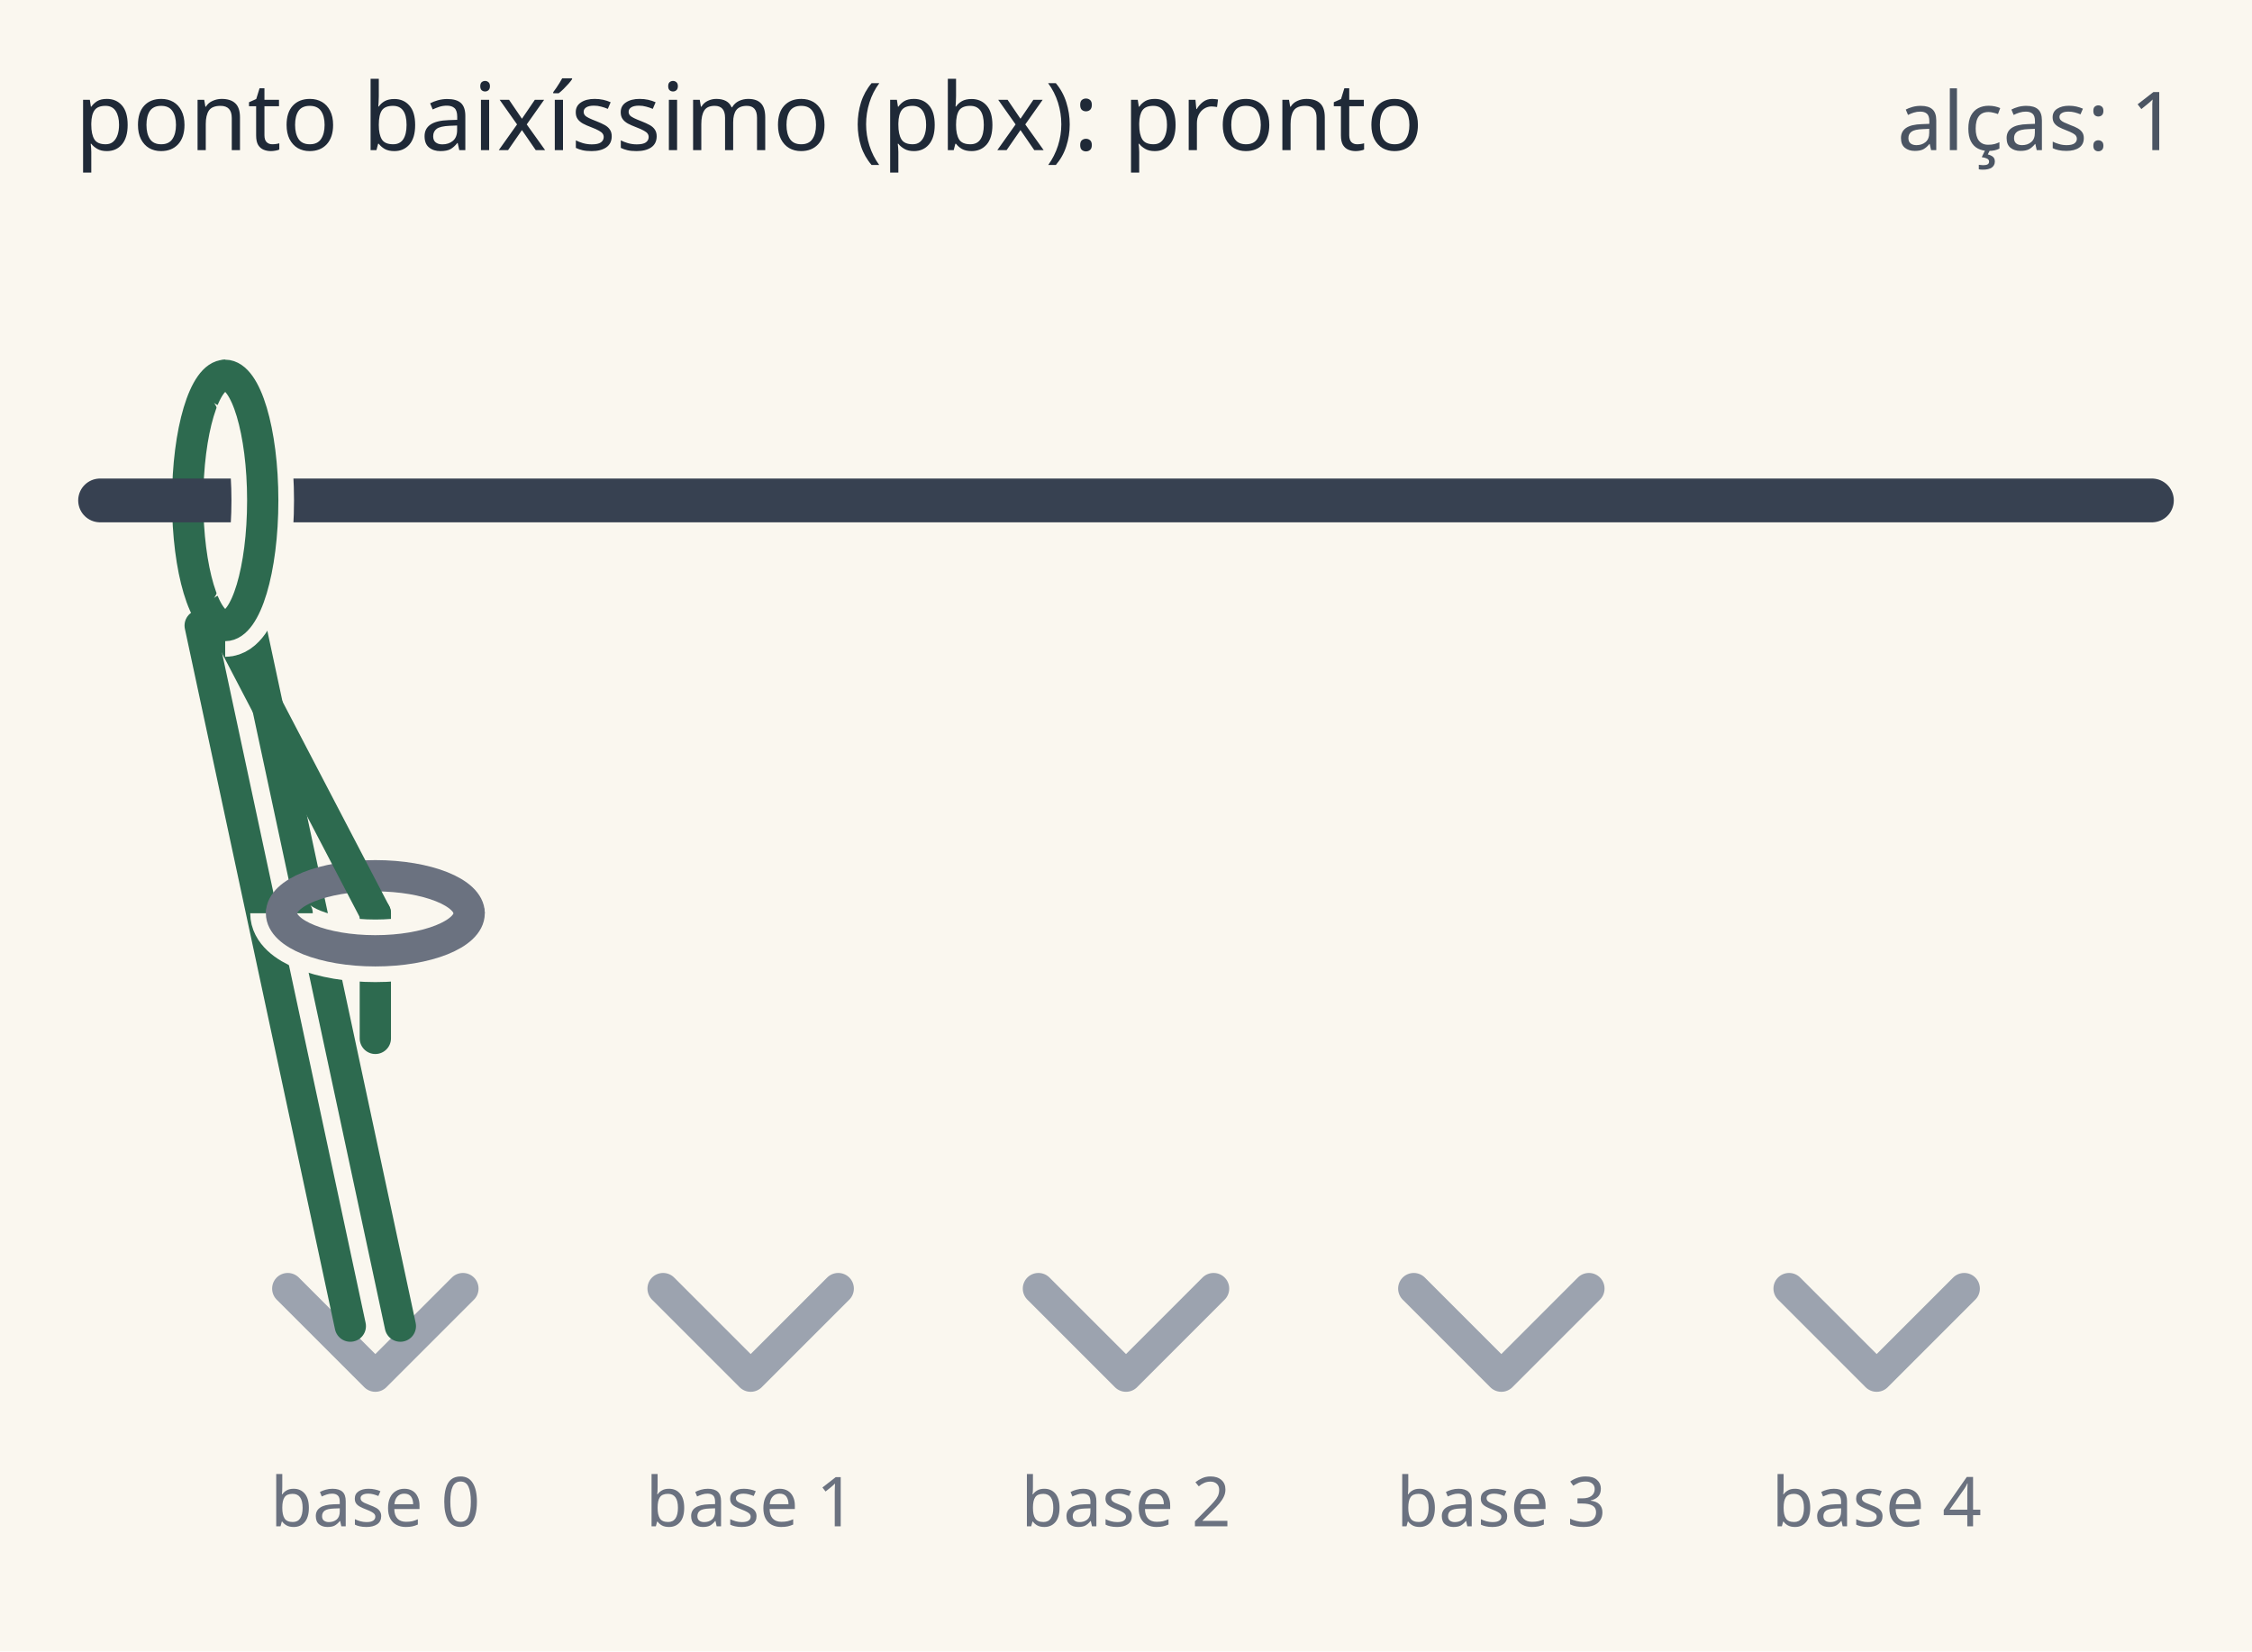
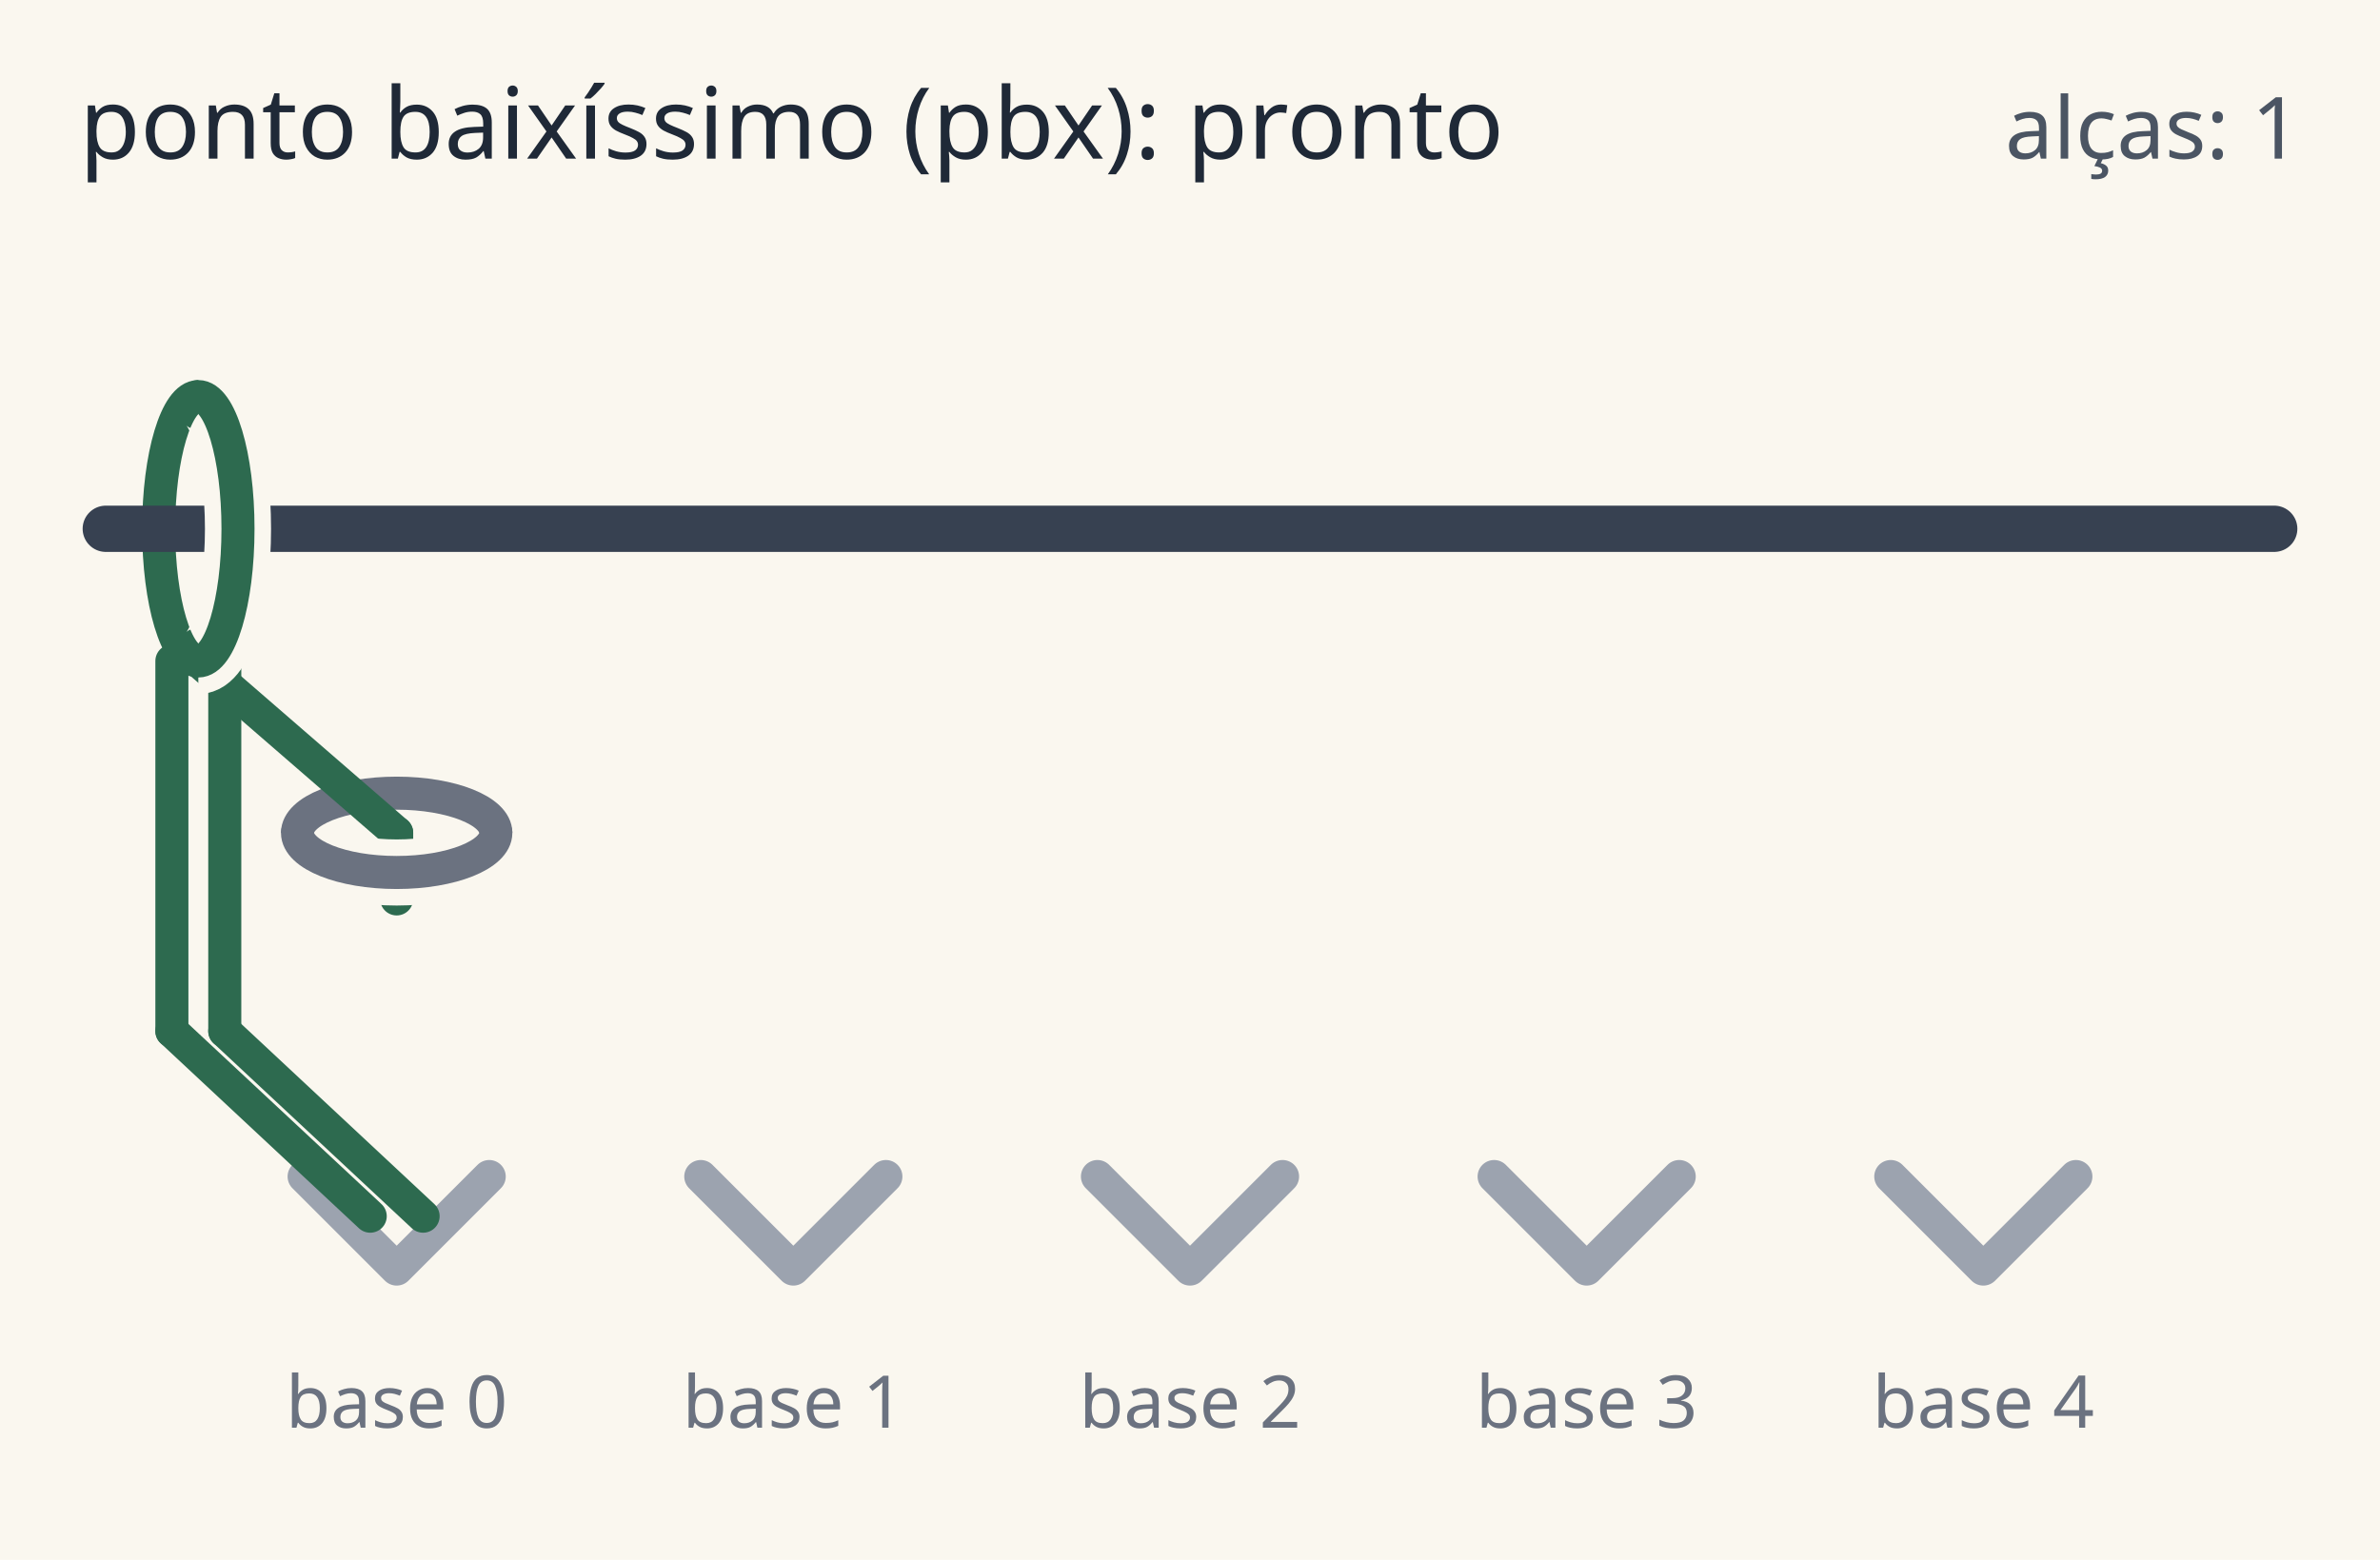
- <svg xmlns="http://www.w3.org/2000/svg" viewBox="0 0 360.0 264.0" width="360.0" height="264.0" font-family="sans-serif">
+ <svg xmlns="http://www.w3.org/2000/svg" viewBox="0 0 360.0 236.0" width="360.0" height="236.0" font-family="sans-serif">
  <rect width="100%" height="100%" fill="#faf7ef" />
  <text x="12" y="24" font-size="15" fill="#1f2937">ponto baixíssimo (pbx): pronto</text>
  <text x="348.0" y="24" font-size="13" text-anchor="end" fill="#4b5563">alças: 1</text>
-   <path data-base-top="0" d="M 46.0 206.0 L 60.0 220.0 L 74.0 206.0" fill="none" stroke="#9ca3af" stroke-width="5" stroke-linecap="round" stroke-linejoin="round" />
-   <text x="60.0" y="244.0" font-size="11" text-anchor="middle" fill="#6b7280">base 0</text>
-   <path data-base-top="1" d="M 106.0 206.0 L 120.0 220.0 L 134.0 206.0" fill="none" stroke="#9ca3af" stroke-width="5" stroke-linecap="round" stroke-linejoin="round" />
-   <text x="120.0" y="244.0" font-size="11" text-anchor="middle" fill="#6b7280">base 1</text>
-   <path data-base-top="2" d="M 166.0 206.0 L 180.0 220.0 L 194.0 206.0" fill="none" stroke="#9ca3af" stroke-width="5" stroke-linecap="round" stroke-linejoin="round" />
-   <text x="180.0" y="244.0" font-size="11" text-anchor="middle" fill="#6b7280">base 2</text>
-   <path data-base-top="3" d="M 226.0 206.0 L 240.0 220.0 L 254.0 206.0" fill="none" stroke="#9ca3af" stroke-width="5" stroke-linecap="round" stroke-linejoin="round" />
-   <text x="240.0" y="244.0" font-size="11" text-anchor="middle" fill="#6b7280">base 3</text>
-   <path data-base-top="4" d="M 286.0 206.0 L 300.0 220.0 L 314.0 206.0" fill="none" stroke="#9ca3af" stroke-width="5" stroke-linecap="round" stroke-linejoin="round" />
-   <text x="300.0" y="244.0" font-size="11" text-anchor="middle" fill="#6b7280">base 4</text>
-   <line data-leg="1" data-base="0" data-side="l" x1="32.0" y1="100.0" x2="56.0" y2="212.0" stroke="#2d6a4f" stroke-width="5" stroke-linecap="round" />
-   <line data-leg="1" data-base="0" data-side="r" x1="40.0" y1="100.0" x2="64.0" y2="212.0" stroke="#2d6a4f" stroke-width="5" stroke-linecap="round" />
-   <path data-loop="0" data-kind="initial" data-on-hook="0" data-part="back" d="M 45.0 146.0 A 15 6 0 0 1 75.0 146.0" fill="none" stroke="#6b7280" stroke-width="5" stroke-linecap="round" />
-   <path data-loop="1" data-kind="pulled" data-on-hook="1" data-part="back" d="M 36.0 60.0 A 6 20 0 0 0 36.0 100.0" fill="none" stroke="#2d6a4f" stroke-width="5" stroke-linecap="round" />
+   <path data-base-top="0" d="M 46.0 178.0 L 60.0 192.0 L 74.0 178.0" fill="none" stroke="#9ca3af" stroke-width="5" stroke-linecap="round" stroke-linejoin="round" />
+   <text x="60.0" y="216.0" font-size="11" text-anchor="middle" fill="#6b7280">base 0</text>
+   <path data-base-top="1" d="M 106.0 178.0 L 120.0 192.0 L 134.0 178.0" fill="none" stroke="#9ca3af" stroke-width="5" stroke-linecap="round" stroke-linejoin="round" />
+   <text x="120.0" y="216.0" font-size="11" text-anchor="middle" fill="#6b7280">base 1</text>
+   <path data-base-top="2" d="M 166.0 178.0 L 180.0 192.0 L 194.0 178.0" fill="none" stroke="#9ca3af" stroke-width="5" stroke-linecap="round" stroke-linejoin="round" />
+   <text x="180.0" y="216.0" font-size="11" text-anchor="middle" fill="#6b7280">base 2</text>
+   <path data-base-top="3" d="M 226.0 178.0 L 240.0 192.0 L 254.0 178.0" fill="none" stroke="#9ca3af" stroke-width="5" stroke-linecap="round" stroke-linejoin="round" />
+   <text x="240.0" y="216.0" font-size="11" text-anchor="middle" fill="#6b7280">base 3</text>
+   <path data-base-top="4" d="M 286.0 178.0 L 300.0 192.0 L 314.0 178.0" fill="none" stroke="#9ca3af" stroke-width="5" stroke-linecap="round" stroke-linejoin="round" />
+   <text x="300.0" y="216.0" font-size="11" text-anchor="middle" fill="#6b7280">base 4</text>
+   <line data-leg="1" data-base="0" data-side="l" data-seg="v" x1="26.0" y1="100.0" x2="26.0" y2="156.0" stroke="#2d6a4f" stroke-width="5" stroke-linecap="round" />
+   <line data-leg="1" data-base="0" data-side="l" data-seg="d" x1="26.0" y1="156.0" x2="56.0" y2="184.0" stroke="#2d6a4f" stroke-width="5" stroke-linecap="round" />
+   <line data-leg="1" data-base="0" data-side="r" data-seg="v" x1="34.0" y1="100.0" x2="34.0" y2="156.0" stroke="#2d6a4f" stroke-width="5" stroke-linecap="round" />
+   <line data-leg="1" data-base="0" data-side="r" data-seg="d" x1="34.0" y1="156.0" x2="64.0" y2="184.0" stroke="#2d6a4f" stroke-width="5" stroke-linecap="round" />
+   <path data-loop="0" data-kind="initial" data-on-hook="0" data-part="back" d="M 45.0 126.0 A 15 6 0 0 1 75.0 126.0" fill="none" stroke="#6b7280" stroke-width="5" stroke-linecap="round" />
+   <path data-loop="1" data-kind="pulled" data-on-hook="1" data-part="back" d="M 30.0 60.0 A 6 20 0 0 0 30.0 100.0" fill="none" stroke="#2d6a4f" stroke-width="5" stroke-linecap="round" />
  <line data-hook="1" x1="16" y1="80" x2="344.0" y2="80" stroke="#374151" stroke-width="7" stroke-linecap="round" />
-   <line data-strand="1" data-through="0" x1="36.0" y1="100.0" x2="60.0" y2="146.0" stroke="#2d6a4f" stroke-width="5" stroke-linecap="round" />
-   <line data-strand="1" data-tail="1" x1="60.0" y1="146.0" x2="60.0" y2="166.0" stroke="#2d6a4f" stroke-width="5" stroke-linecap="round" />
-   <path d="M 45.0 146.0 A 15 6 0 0 0 75.0 146.0" fill="none" stroke="#faf7ef" stroke-width="10" stroke-linecap="butt" />
-   <path data-loop="0" data-kind="initial" data-on-hook="0" data-part="front" d="M 45.0 146.0 A 15 6 0 0 0 75.0 146.0" fill="none" stroke="#6b7280" stroke-width="5" stroke-linecap="round" />
-   <path d="M 36.0 60.0 A 6 20 0 0 1 36.0 100.0" fill="none" stroke="#faf7ef" stroke-width="10" stroke-linecap="butt" />
-   <path data-loop="1" data-kind="pulled" data-on-hook="1" data-part="front" d="M 36.0 60.0 A 6 20 0 0 1 36.0 100.0" fill="none" stroke="#2d6a4f" stroke-width="5" stroke-linecap="round" />
+   <line data-strand="1" data-draw="1" data-through="0" x1="30.0" y1="100.0" x2="60.0" y2="126.0" stroke="#2d6a4f" stroke-width="5" stroke-linecap="round" />
+   <line data-strand="1" data-draw="1" data-exit="1" x1="60.0" y1="126.0" x2="60.0" y2="136.0" stroke="#2d6a4f" stroke-width="5" stroke-linecap="round" />
+   <path d="M 45.0 126.0 A 15 6 0 0 0 75.0 126.0" fill="none" stroke="#faf7ef" stroke-width="10" stroke-linecap="butt" />
+   <path data-loop="0" data-kind="initial" data-on-hook="0" data-part="front" d="M 45.0 126.0 A 15 6 0 0 0 75.0 126.0" fill="none" stroke="#6b7280" stroke-width="5" stroke-linecap="round" />
+   <path d="M 30.0 60.0 A 6 20 0 0 1 30.0 100.0" fill="none" stroke="#faf7ef" stroke-width="10" stroke-linecap="butt" />
+   <path data-loop="1" data-kind="pulled" data-on-hook="1" data-part="front" d="M 30.0 60.0 A 6 20 0 0 1 30.0 100.0" fill="none" stroke="#2d6a4f" stroke-width="5" stroke-linecap="round" />
</svg>
